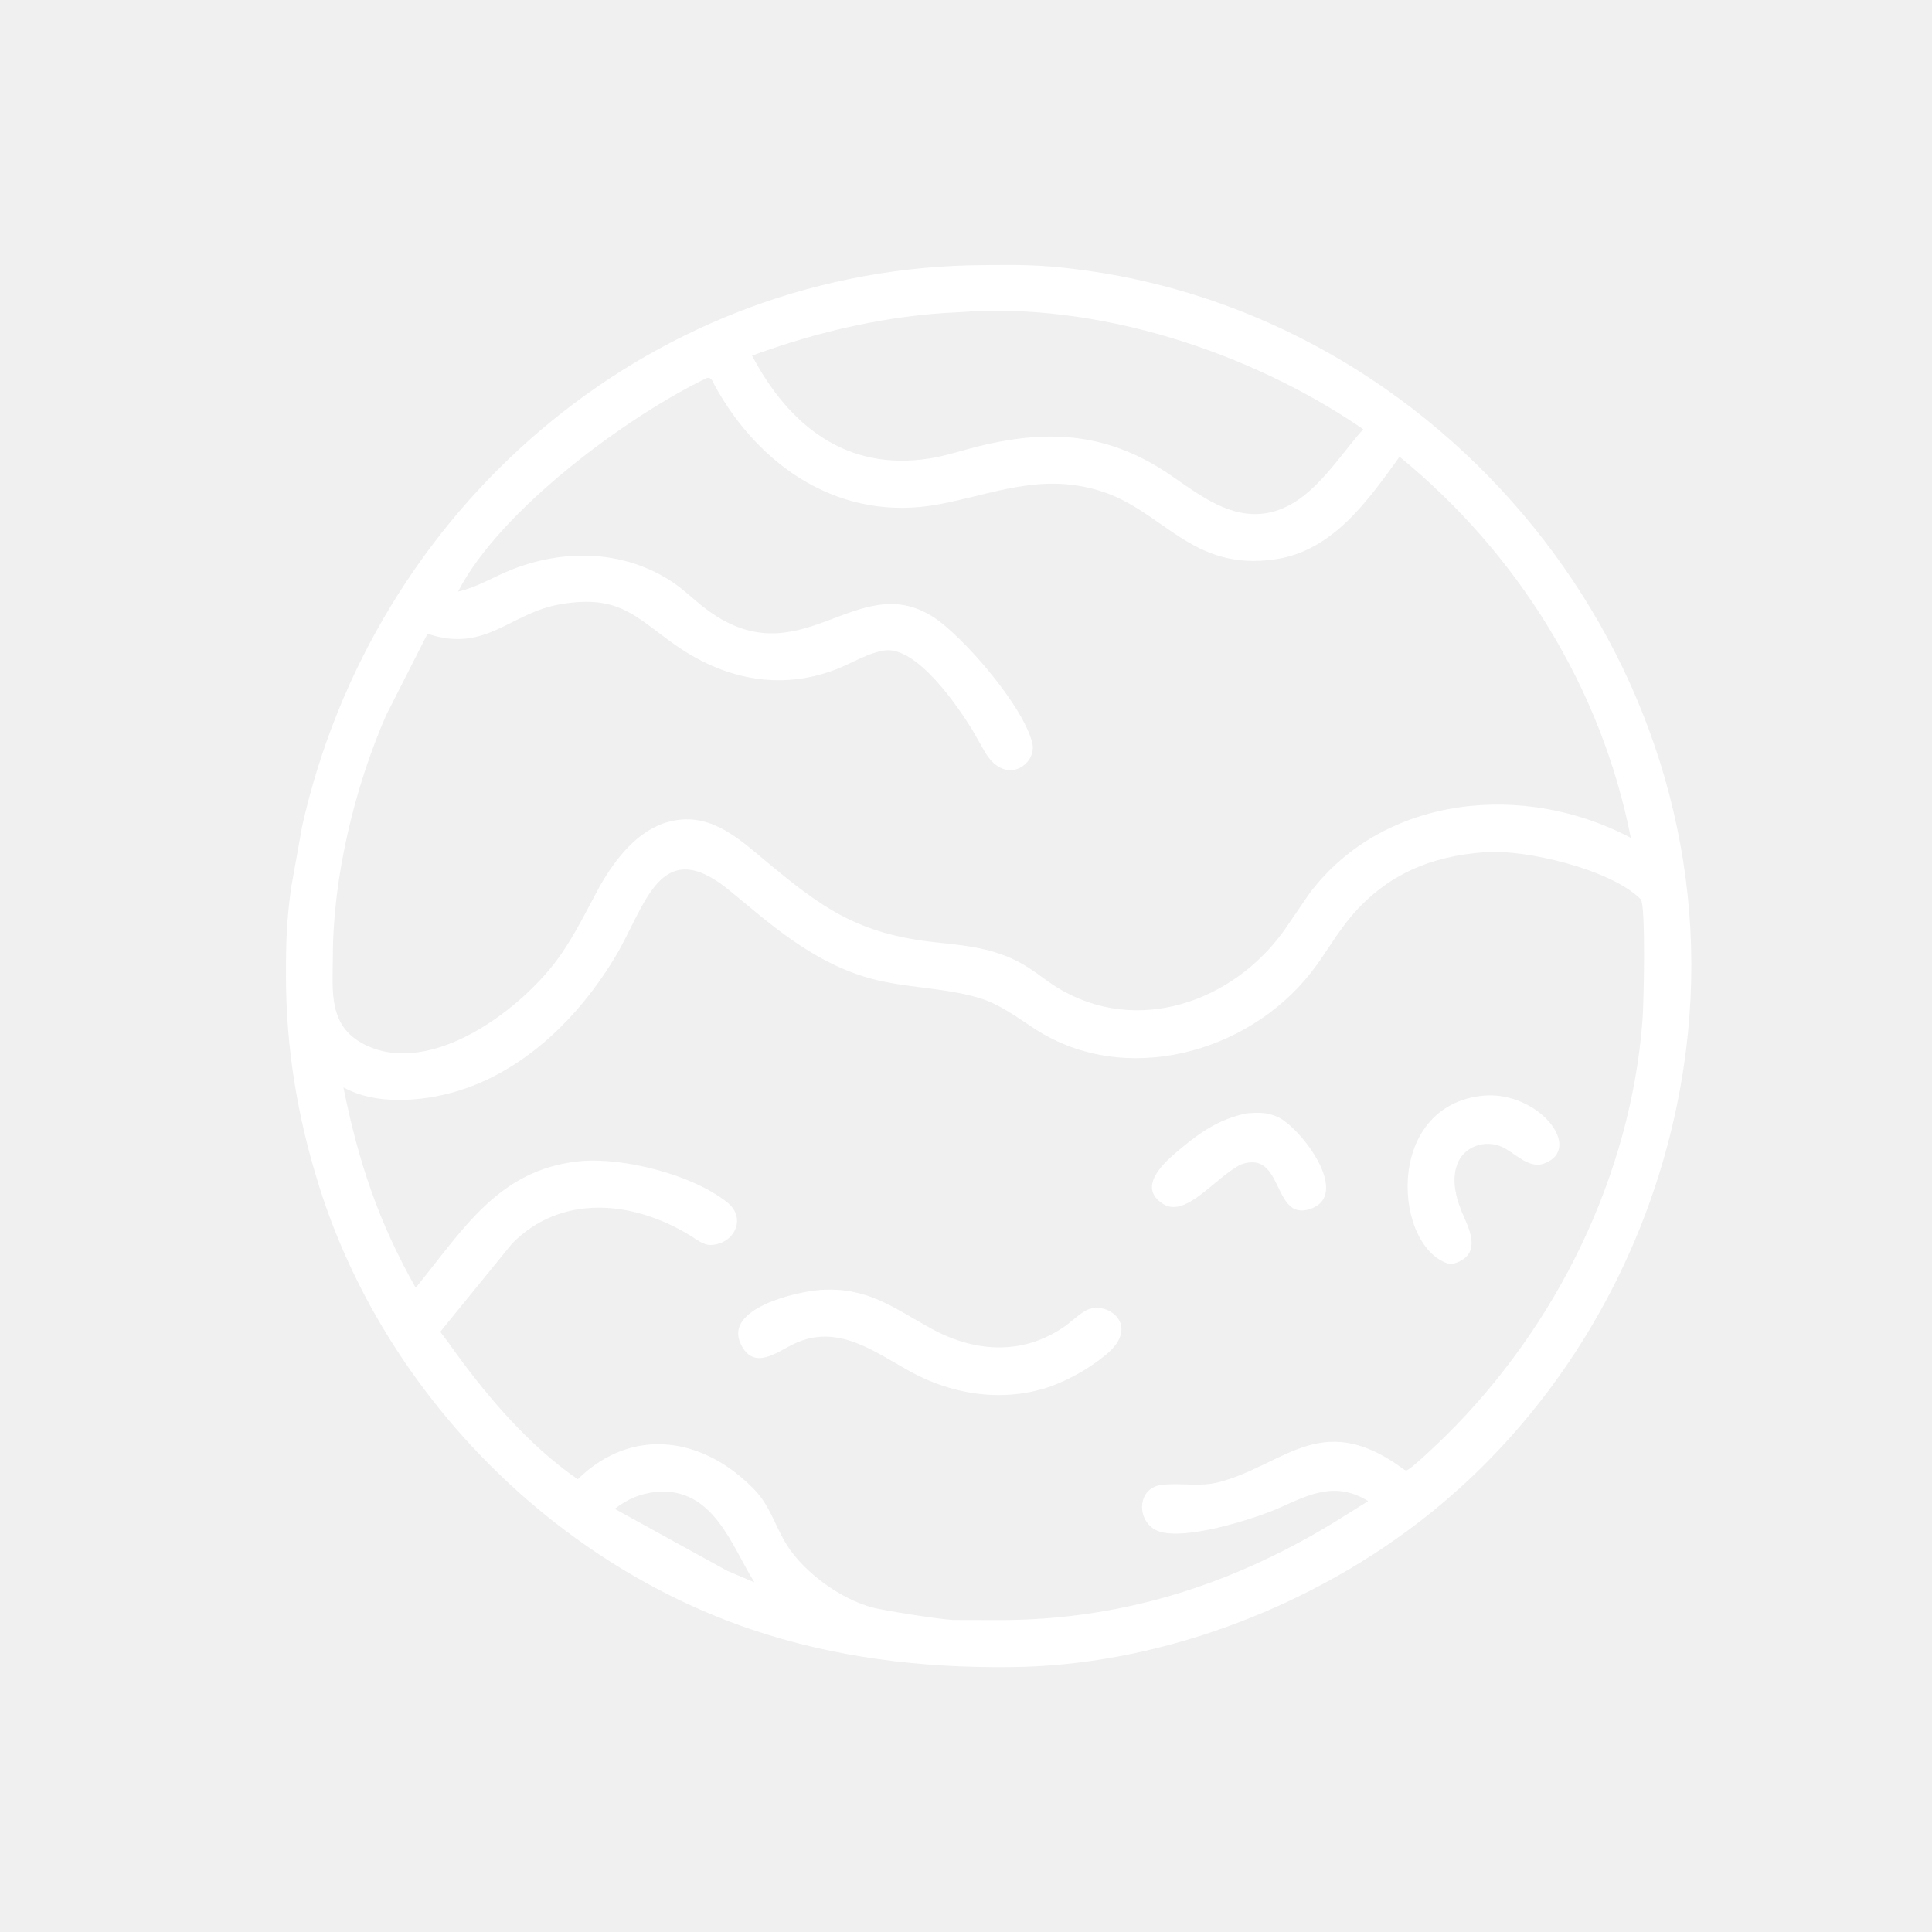
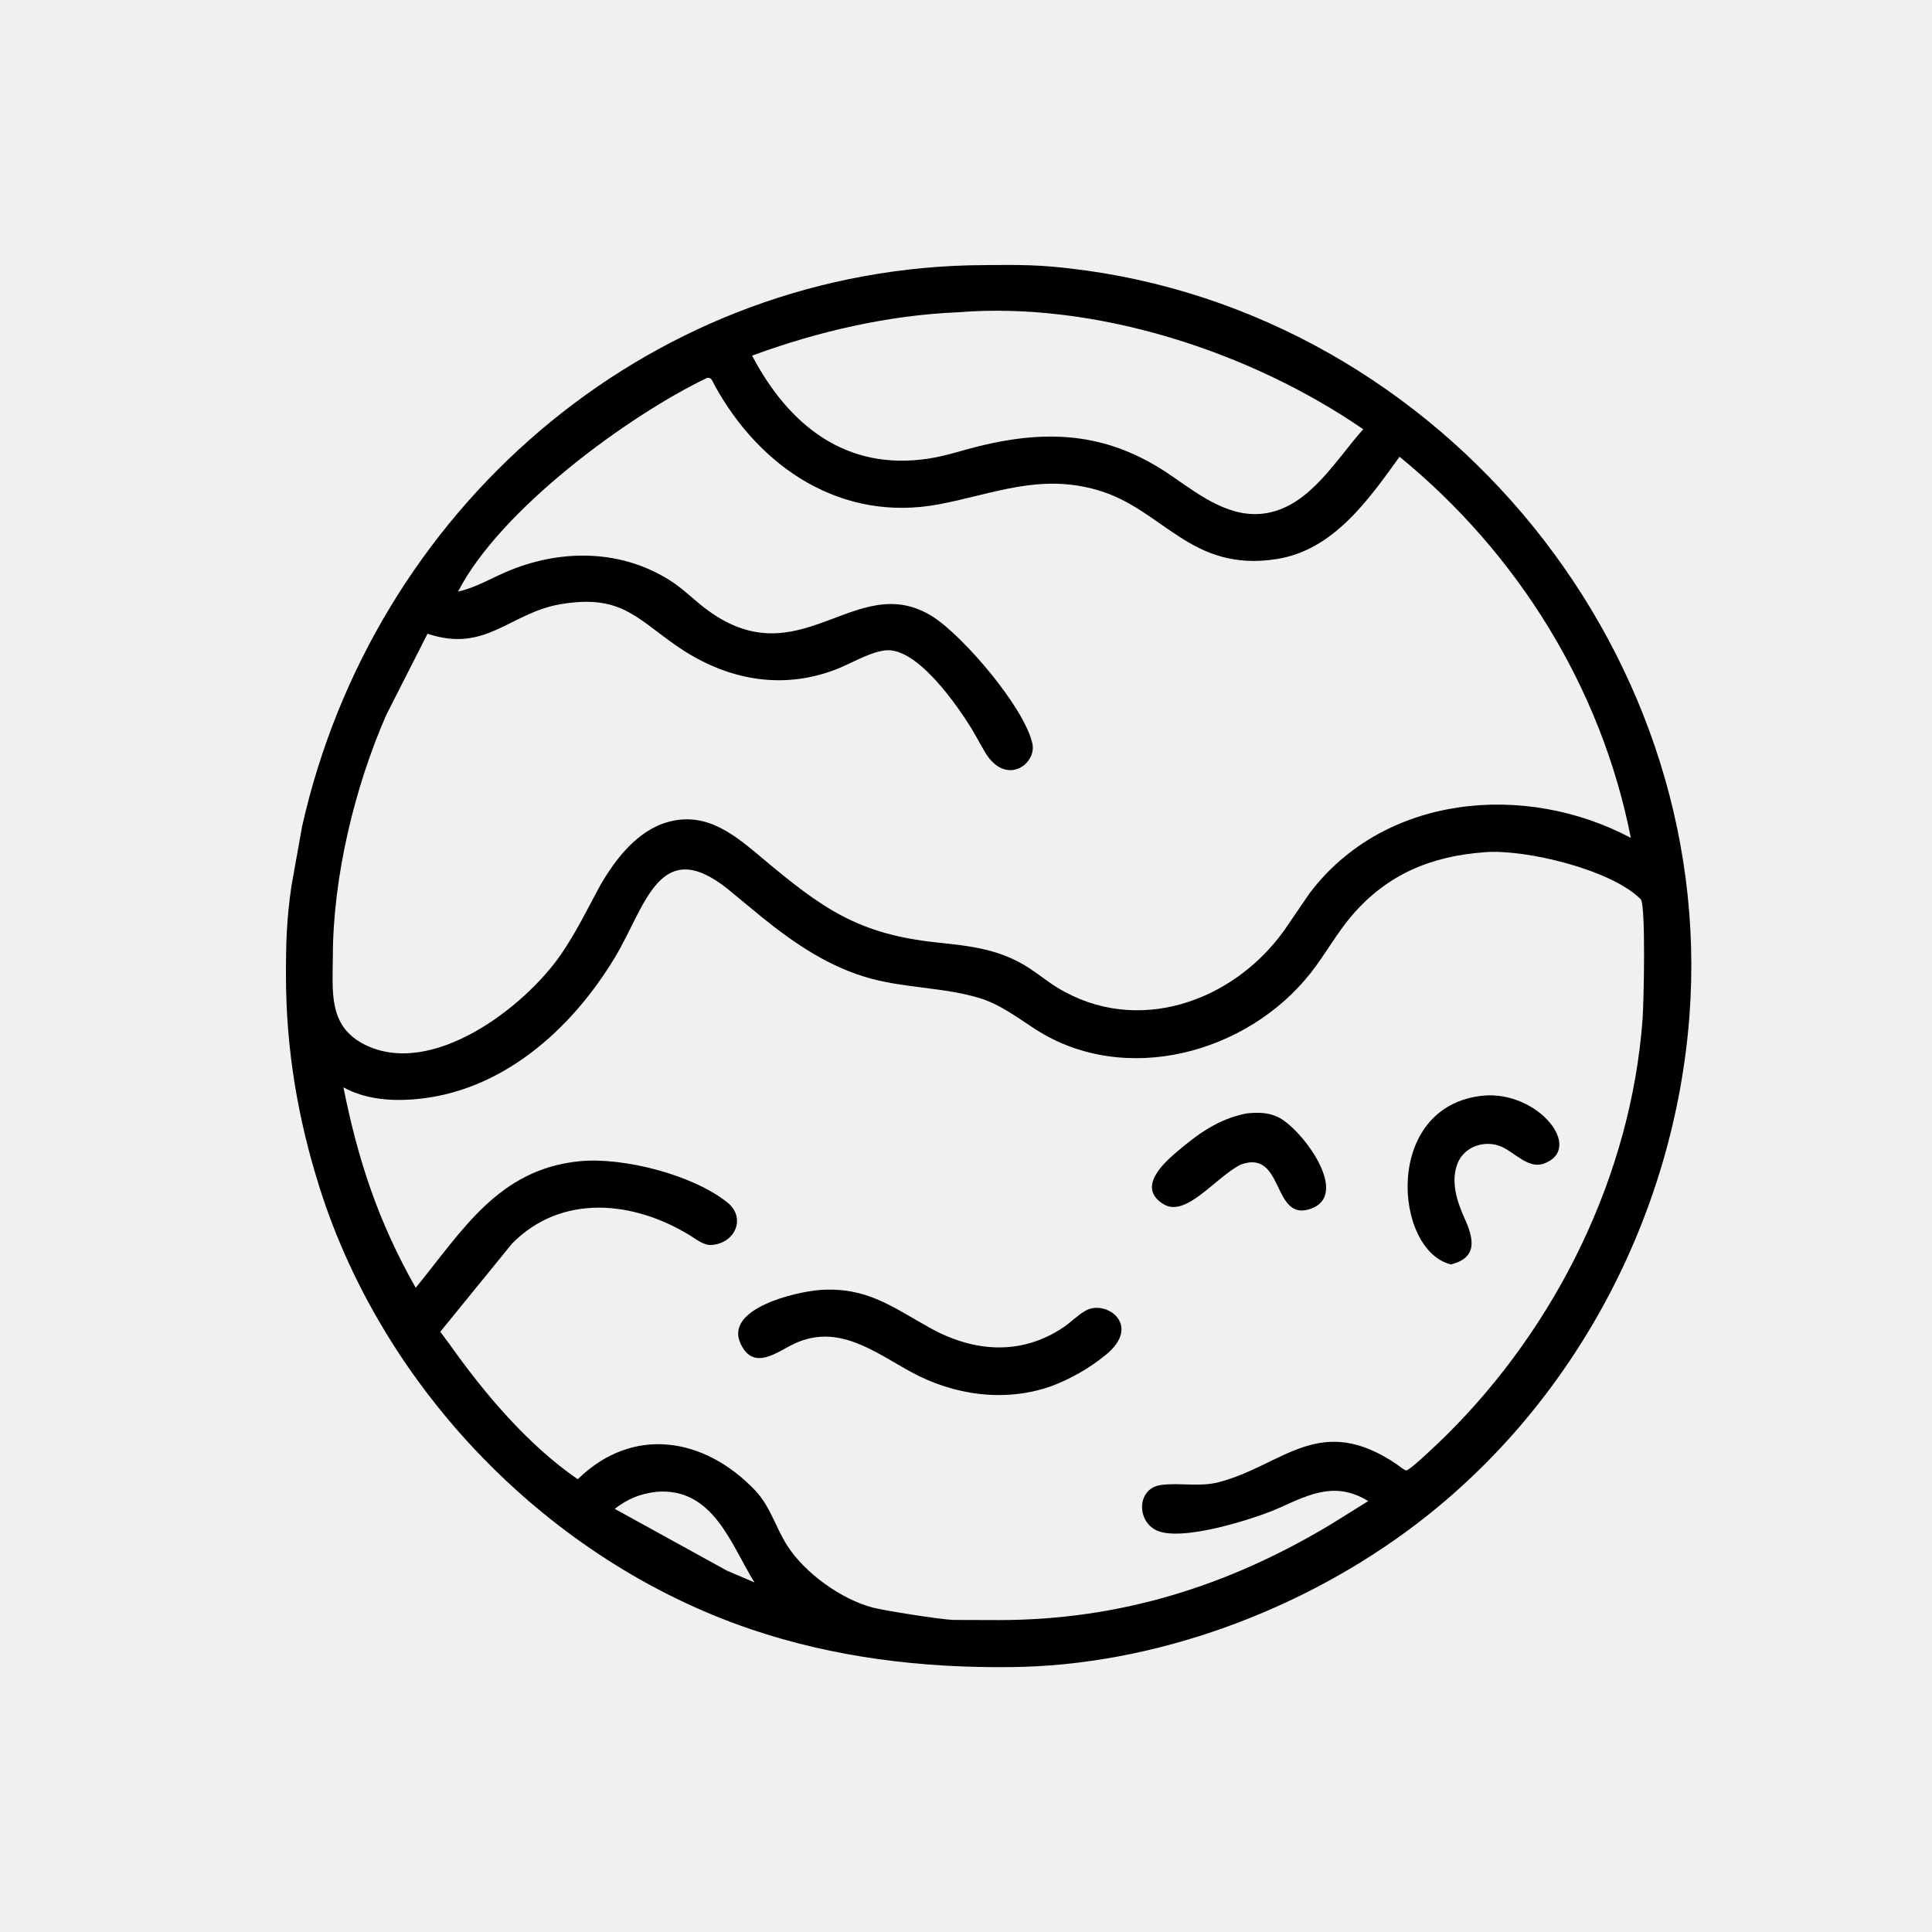
- <svg xmlns="http://www.w3.org/2000/svg" style="fill:#fff" width="512" height="512">
+ <svg xmlns="http://www.w3.org/2000/svg" width="512" height="512">
  <path transform="scale(0.8 0.8)" d="M334.531 552.248C305.383 552.561 276.316 549.091 248.622 539.674C182.059 517.039 127.137 460.577 105.897 393.5C98.605 370.474 94.763 347.468 94.728 323.401C94.712 312.161 94.939 304.595 96.527 293.594L100.083 273.72C123.653 168.966 213.22 90.831 320.813 87.896C329.931 87.783 339.281 87.522 348.372 88.316C473.121 99.217 569.141 212.837 559.627 336.811C554.6 402.306 521.85 464.583 469.574 504.577C431.787 533.485 382.205 551.909 334.531 552.248ZM317.286 103.443C294.161 104.426 270.817 109.818 249.133 117.814C261.191 140.684 280.126 156.273 307.942 151.862C313.395 150.997 318.739 149.183 324.094 147.858C348.283 141.869 367.992 143.654 388.321 157.785C397.557 164.141 407.763 172.055 419.688 169.956C434.033 167.431 442.614 152.174 451.589 142.194C414.289 116.522 362.986 99.75 317.286 103.443ZM234.298 125.156C208.144 137.653 165.625 168.844 151.738 195.979C158.14 194.507 163.345 191.139 169.375 188.743C186.692 181.862 205.981 182.166 221.918 192.255C225.985 194.829 229.36 198.222 233.136 201.164C264.765 225.81 283.326 188.188 308.886 204.215C318.798 210.431 339.267 234.149 341.981 246.286C343.547 253.285 332.722 260.972 325.897 248.462L322.015 241.643C317.291 233.974 303.67 213.976 293.029 215.471C287.544 216.242 281.864 219.884 276.65 221.856C257.884 228.952 239.27 224.757 223.24 213.334C210.317 204.126 204.998 196.98 185.934 200.106C168.903 202.899 161.073 216.47 141.622 209.928L127.914 236.924C117.43 260.908 110.339 290.546 110.26 316.572C110.225 328.263 108.606 339.818 120.638 345.952C142.989 357.345 173.761 333.675 185.811 316.192C190.793 308.964 194.613 301.09 198.781 293.387C203.841 284.596 211.18 274.992 221.497 272.235C234.417 268.782 243.691 276.885 252.81 284.52C272.217 300.77 284.082 309.413 310.156 312.183C321.391 313.377 331.11 314.338 340.853 320.646C344.103 322.751 347.087 325.238 350.404 327.251C376.563 343.124 408.372 332.018 425.431 308.167L433.792 295.932C458.548 263.131 505.24 258.959 540.233 277.556C530.474 227.86 502.696 183.233 463.615 151.297C453.309 165.622 441.71 182.208 422.983 185.183C394.414 189.722 385.387 168.7 363.627 162.363C344.372 156.755 329.271 163.599 311.078 167.046C278.821 173.157 251.674 154.914 236.717 127.607C236.047 126.384 235.802 125.031 234.298 125.156ZM491.758 282.32C474.235 283.572 459.608 289.591 447.948 303.143C442.853 309.063 439.079 316.066 434.255 322.214C413.2 349.048 372.553 359.989 343.032 340.977C337.005 337.096 331.295 332.661 324.331 330.577C312.667 327.086 300.179 327.344 288.414 324.147C274.792 320.444 263.275 312.606 252.411 303.847L240.994 294.432C218.456 276.498 213.844 300.183 203.862 316.871C189.394 341.059 166.036 362.046 136.735 364.199C128.941 364.771 120.733 364.022 113.76 360.202C118.713 384.797 125.398 404.867 137.707 426.592C153.161 407.711 165.058 387.321 191.994 384.672C206.292 383.266 229.368 389.064 240.928 398.313C247.354 403.454 243.444 412.056 235.485 412.42C233.111 412.529 230.581 410.483 228.635 409.288C209.7 397.662 185.93 395.4 169.615 411.963L145.847 441.165L148.82 445.156C160.358 461.47 174.782 478.598 191.383 490.02C209.609 472.194 233.296 476.069 250.09 493.647C255.163 498.956 256.889 505.855 260.718 511.899C266.434 520.921 278.562 529.798 289.18 532.544C293.096 533.556 311.505 536.484 315.86 536.627L331.12 536.672C370.864 536.617 406.622 525.529 440.783 505.011L453.251 497.253C442.547 490.73 434.231 494.787 423.976 499.426C416.336 502.883 390.687 511.237 382.627 506.719C376.395 503.225 376.838 492.969 384.588 491.927C390.982 491.067 397.278 492.69 403.803 490.974C425.146 485.359 437.183 467.589 462.882 485.205C463.476 485.612 465.193 487.037 465.812 487.09C467.047 487.196 477.718 476.829 479.085 475.477C515.656 439.276 540.263 389.336 544.114 337.75C544.543 332 545.231 299.602 543.496 297.865C533.64 287.994 505.414 281.326 492.073 282.279L491.758 282.32ZM217.499 494.175C211.946 494.855 208.091 496.43 203.633 499.824L240.799 520.294L249.914 524.186C242.234 511.86 236.326 492.672 217.499 494.175Z" />
  <path transform="scale(0.8 0.8)" d="M485.12 403.514C488.319 410.442 489.484 416.671 480.64 418.853C461.704 414.323 457.938 366.17 491.445 362.937C509.496 361.346 524.887 380.462 511.479 385.444C506.315 387.363 501.744 381.726 497.356 379.838C491.888 377.486 484.99 379.757 482.787 385.515C480.521 391.438 482.651 398.031 485.12 403.514Z" />
  <path transform="scale(0.8 0.8)" d="M411.027 385.774C402.613 389.983 392.9 403.537 385.378 398.875C376.942 393.646 384.554 386.061 389.592 381.771C396.776 375.653 403.498 370.701 412.933 368.831C416.614 368.497 419.855 368.409 423.282 370.009C431.028 373.626 448.026 396.079 433.789 400.559C421.353 404.472 425.388 380.553 411.027 385.774Z" />
  <path transform="scale(0.8 0.8)" d="M348.203 459.209C332.802 464.634 315.869 462.191 301.728 454.444C289.681 447.844 277.603 438.329 263.16 445.105C257.396 447.809 249.688 454.315 245.349 445.156C239.825 433.494 263.529 427.932 271.65 427.319C287.131 426.252 295.596 432.965 308.101 439.906C322.345 447.813 338.072 449.221 352.216 439.729C354.777 438.01 357.012 435.621 359.698 434.13C366.384 430.418 378.481 438.921 366.27 448.849C360.792 453.303 354.797 456.72 348.203 459.209Z" />
</svg>
